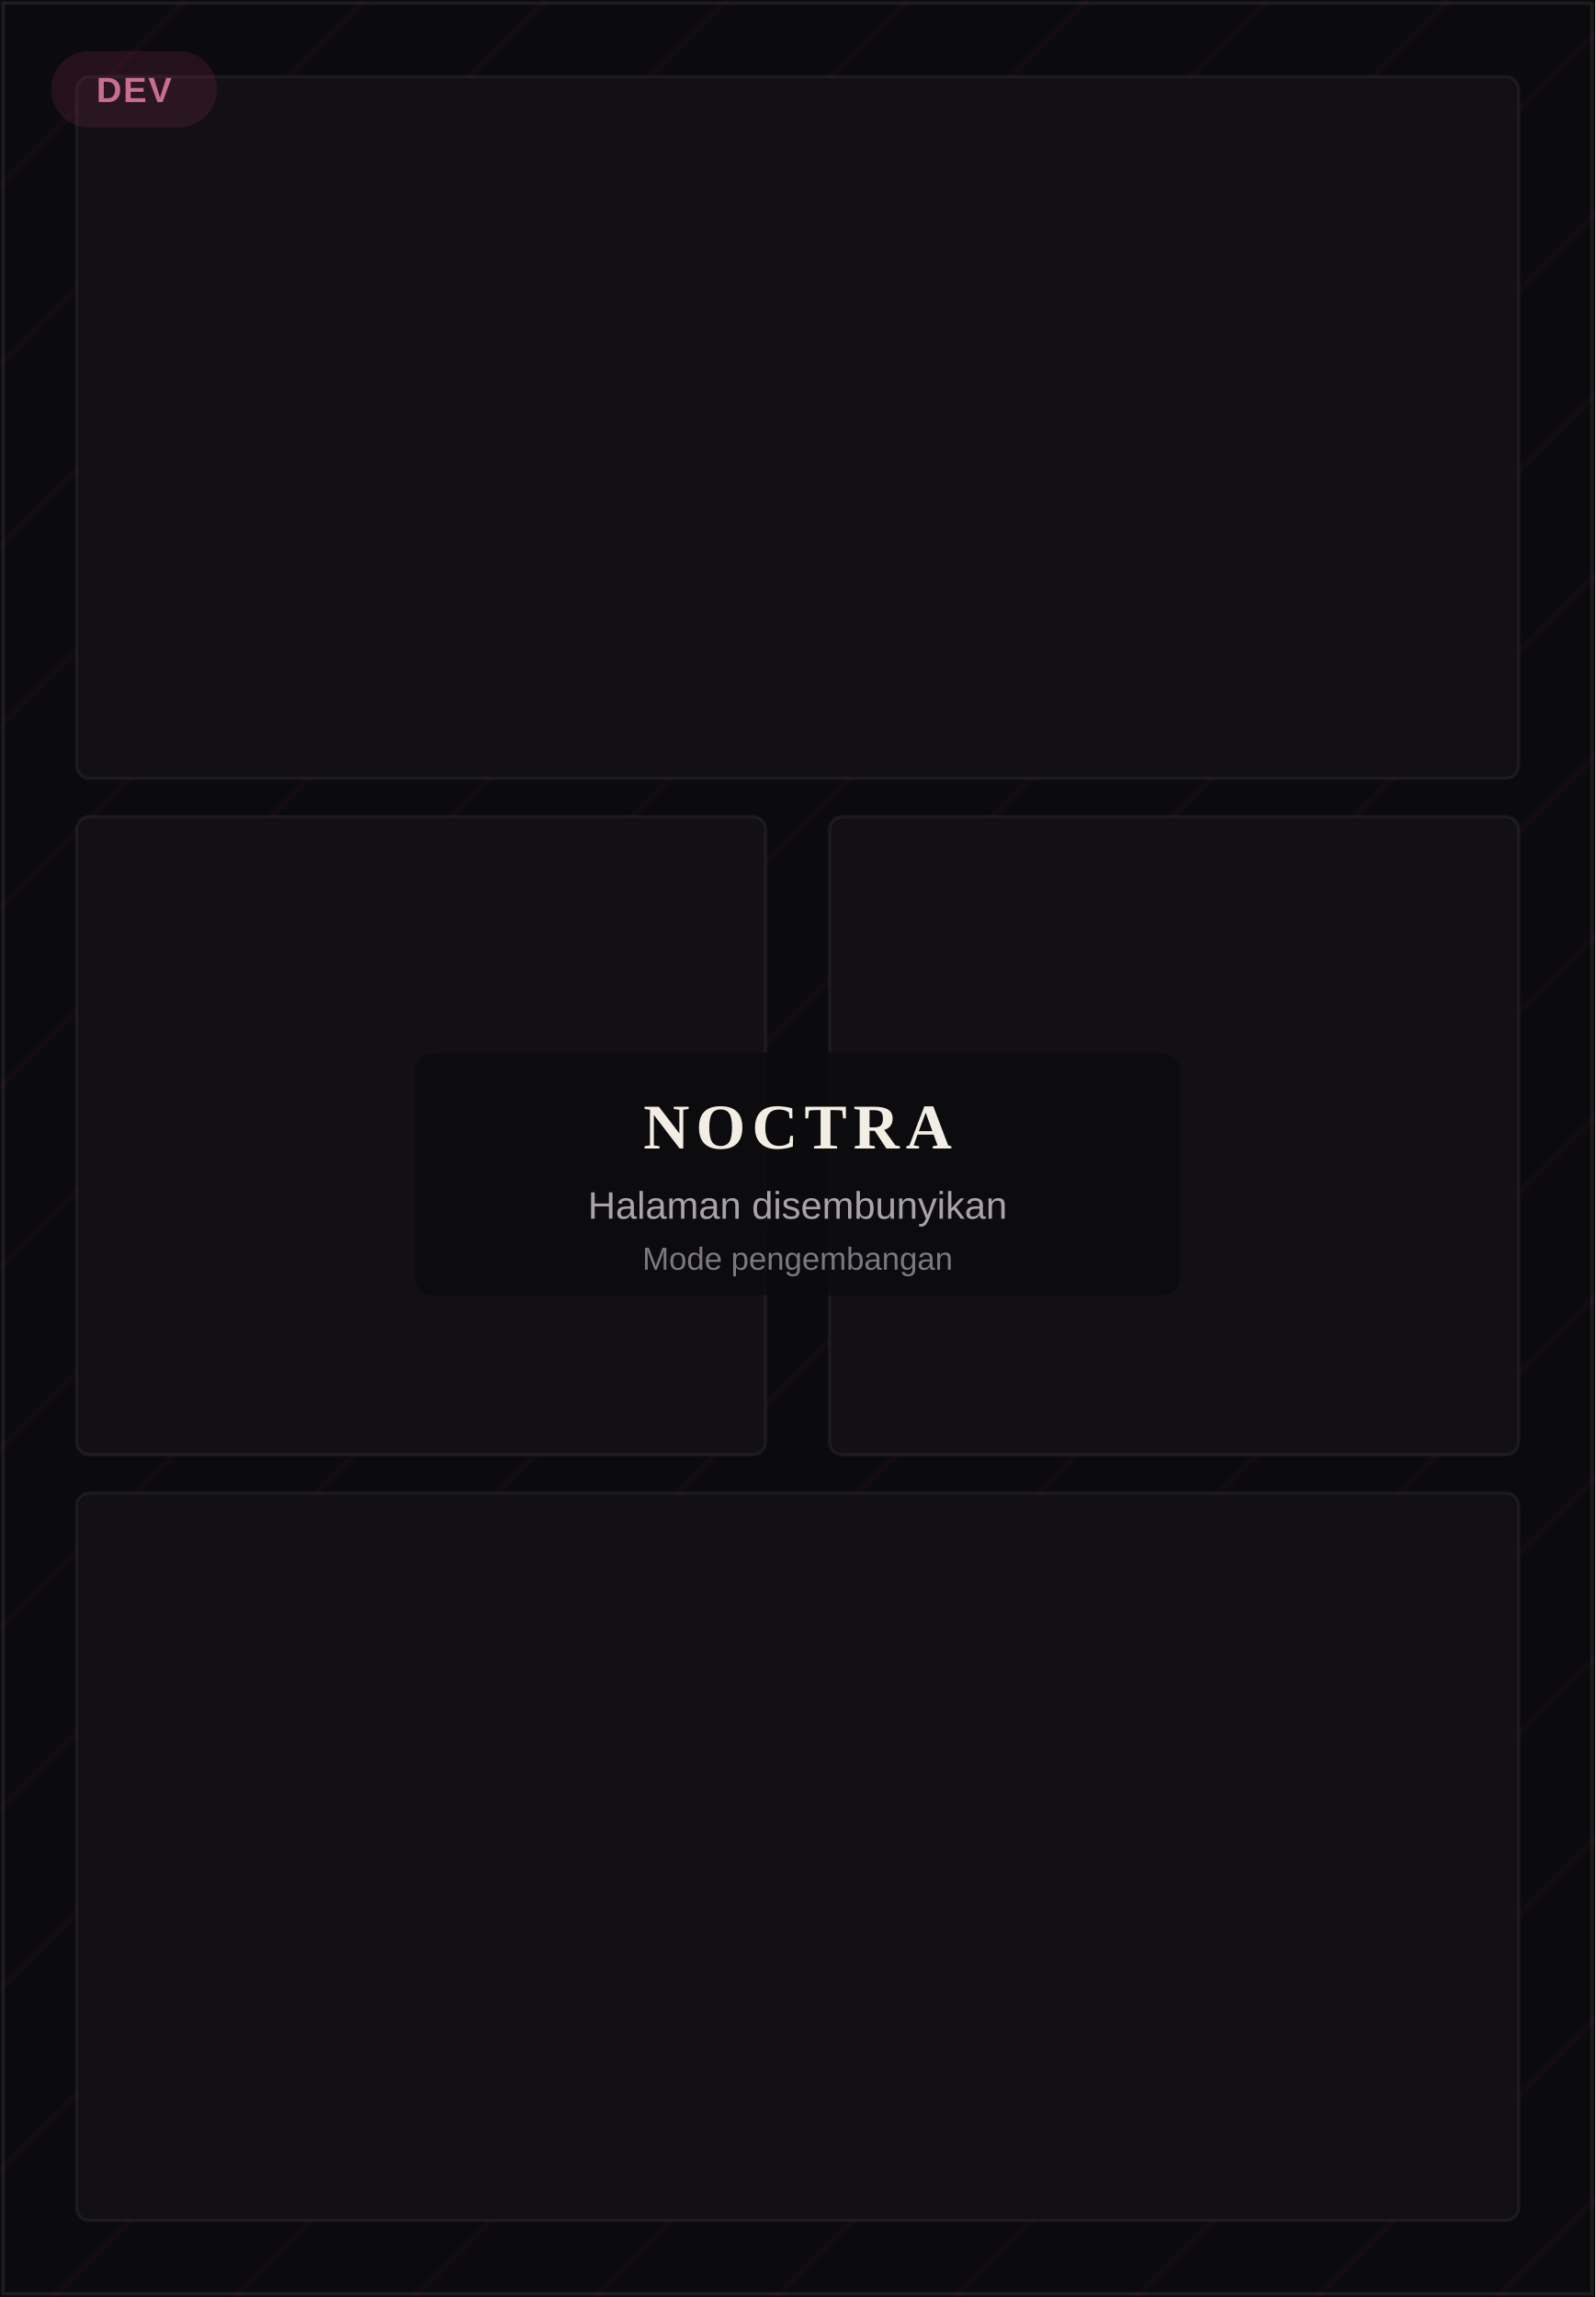
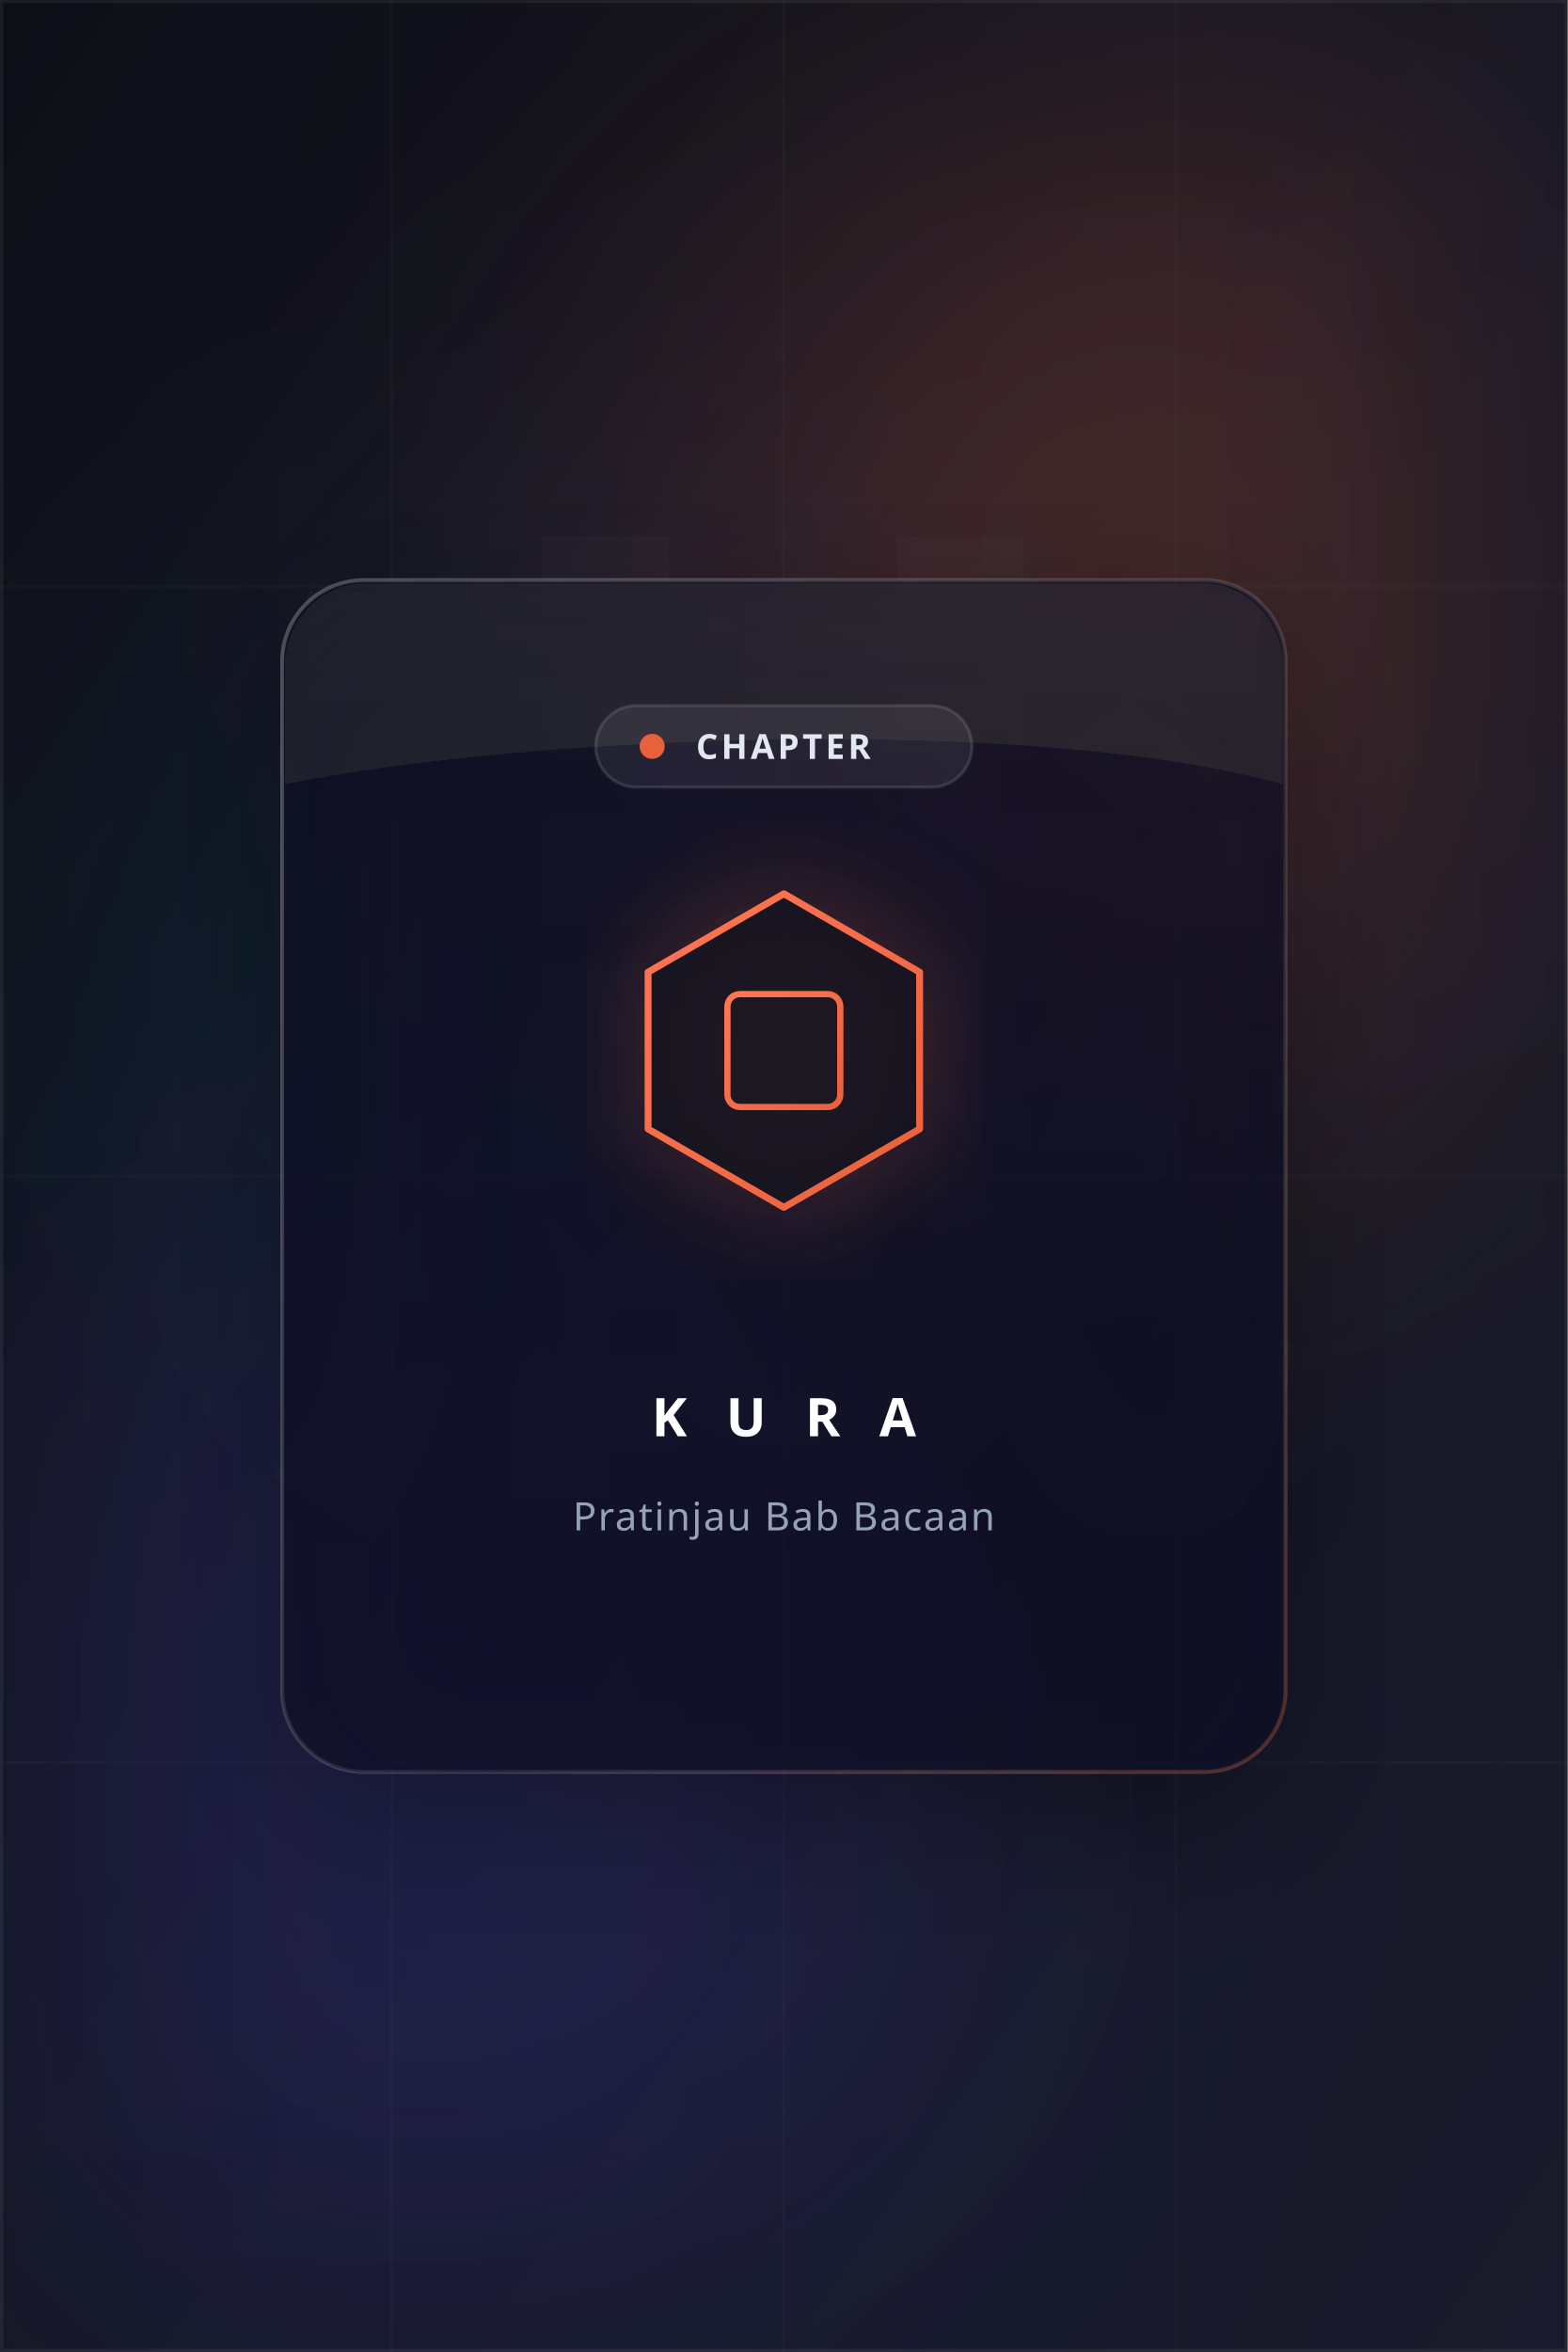
- <svg xmlns="http://www.w3.org/2000/svg" viewBox="0 0 500 720" role="img" aria-label="Halaman disembunyikan, mode pengembangan">
+ <svg xmlns="http://www.w3.org/2000/svg" viewBox="0 0 500 750" role="img" aria-label="Kura Chapter Page Placeholder">
  <defs>
-     <pattern id="stripes-page" width="40" height="40" patternTransform="rotate(45)" patternUnits="userSpaceOnUse">
-       <rect width="40" height="40" fill="#0B0A0D" />
-       <rect width="2" height="40" fill="#8E3154" opacity="0.06" />
-     </pattern>
+     <linearGradient id="bgGrad" x1="0%" y1="0%" x2="100%" y2="100%">
+       <stop offset="0%" stop-color="#0E0F17" />
+       <stop offset="50%" stop-color="#141624" />
+       <stop offset="100%" stop-color="#191B2C" />
+     </linearGradient>
+     <linearGradient id="kuraGradient" x1="0%" y1="0%" x2="100%" y2="100%">
+       <stop offset="0%" stop-color="#FF7654" />
+       <stop offset="100%" stop-color="#E8613C" />
+     </linearGradient>
+     <linearGradient id="glassBorder" x1="0%" y1="0%" x2="100%" y2="100%">
+       <stop offset="0%" stop-color="#FFFFFF" stop-opacity="0.22" />
+       <stop offset="60%" stop-color="#FFFFFF" stop-opacity="0.06" />
+       <stop offset="100%" stop-color="#E8613C" stop-opacity="0.25" />
+     </linearGradient>
+     <filter id="ambientBlur" x="-30%" y="-30%" width="160%" height="160%">
+       <feGaussianBlur stdDeviation="75" />
+     </filter>
+     <filter id="softGlow" x="-20%" y="-20%" width="140%" height="140%">
+       <feGaussianBlur stdDeviation="16" />
+     </filter>
+     <filter id="cardShadow" x="-10%" y="-10%" width="120%" height="125%">
+       <feDropShadow dx="0" dy="14" stdDeviation="24" flood-color="#000000" flood-opacity="0.5" />
+     </filter>
  </defs>
-   <rect width="500" height="720" fill="url(#stripes-page)" />
-   <rect x="1" y="1" width="498" height="718" fill="none" stroke="#F2EEE3" stroke-opacity="0.08" stroke-width="1" />
-   <g fill="#121014" stroke="#F2EEE3" stroke-opacity="0.06">
-     <rect x="24" y="24" width="452" height="220" rx="4" />
-     <rect x="24" y="256" width="216" height="200" rx="4" />
-     <rect x="260" y="256" width="216" height="200" rx="4" />
-     <rect x="24" y="468" width="452" height="228" rx="4" />
+   <rect width="500" height="750" fill="url(#bgGrad)" />
+   <g filter="url(#ambientBlur)">
+     <circle cx="380" cy="180" r="170" fill="#E8613C" fill-opacity="0.22" />
+     <circle cx="120" cy="580" r="180" fill="#4F46E5" fill-opacity="0.2" />
+     <circle cx="150" cy="300" r="110" fill="#0EA5E9" fill-opacity="0.1" />
  </g>
-   <g transform="translate(24,24) translate(-8,-8)">
-     <rect width="52" height="24" rx="12" fill="#8E3154" fill-opacity="0.2" />
-     <text x="26" y="16" text-anchor="middle" font-family="Arial, sans-serif" font-size="11" font-weight="600" letter-spacing="0.5" fill="#C96E90">DEV</text>
+   <text x="250" y="460" text-anchor="middle" font-family="'Plus Jakarta Sans', system-ui, sans-serif" font-size="340" font-weight="900" fill="#FFFFFF" fill-opacity="0.022" letter-spacing="-10">蔵</text>
+   <g stroke="#FFFFFF" stroke-opacity="0.02" stroke-width="1">
+     <line x1="125" y1="0" x2="125" y2="750" />
+     <line x1="250" y1="0" x2="250" y2="750" />
+     <line x1="375" y1="0" x2="375" y2="750" />
+     <line x1="0" y1="187" x2="500" y2="187" />
+     <line x1="0" y1="375" x2="500" y2="375" />
+     <line x1="0" y1="562" x2="500" y2="562" />
  </g>
-   <g>
-     <rect x="130" y="330" width="240" height="76" rx="6" fill="#0B0A0D" fill-opacity="0.82" />
-     <text x="250" y="360" text-anchor="middle" font-family="Georgia, 'Times New Roman', serif" font-size="20" font-weight="600" letter-spacing="2" fill="#F2EEE3">NOCTRA</text>
-     <text x="250" y="382" text-anchor="middle" font-family="Arial, sans-serif" font-size="12" fill="#A9A3A9">Halaman disembunyikan</text>
-     <text x="250" y="398" text-anchor="middle" font-family="Arial, sans-serif" font-size="10" fill="#7D7783">Mode pengembangan</text>
+   <g filter="url(#cardShadow)">
+     <rect x="90" y="185" width="320" height="380" rx="26" fill="#151726" fill-opacity="0.65" stroke="url(#glassBorder)" stroke-width="1.2" />
+     <path d="M 91,211 A 26,26 0 0,1 117,186 L 383,186 A 26,26 0 0,1 409,211 L 409,250 C 330,228 170,234 91,250 Z" fill="#FFFFFF" fill-opacity="0.04" />
  </g>
+   <g transform="translate(250, 238)">
+     <rect x="-60" y="-13" width="120" height="26" rx="13" fill="#FFFFFF" fill-opacity="0.07" stroke="#FFFFFF" stroke-opacity="0.12" stroke-width="1" />
+     <circle cx="-42" cy="0" r="4" fill="#E8613C" />
+     <text x="-28" y="4" font-family="'Plus Jakarta Sans', system-ui, sans-serif" font-size="11" font-weight="600" fill="#E2E8F0" letter-spacing="1">CHAPTER</text>
+   </g>
+   <g transform="translate(250, 335)">
+     <polygon points="0,-52 45,-26 45,26 0,52 -45,26 -45,-26" fill="#E8613C" fill-opacity="0.25" filter="url(#softGlow)" />
+     <polygon points="0,-50 43.3,-25 43.3,25 0,50 -43.3,25 -43.3,-25" fill="#12131F" fill-opacity="0.8" stroke="url(#kuraGradient)" stroke-width="2.2" stroke-linejoin="round" />
+     <g stroke="url(#kuraGradient)" stroke-width="2" fill="none" stroke-linecap="round" stroke-linejoin="round">
+       <rect x="-18" y="-18" width="36" height="36" rx="4" />
+       <line x1="-18" y1="2" x2="18" y2="2" />
+       <line x1="2" y1="-18" x2="2" y2="2" />
+       <line x1="-12" y1="-8" x2="-4" y2="-8" stroke-opacity="0.6" stroke-width="1.6" />
+       <line x1="8" y1="-8" x2="12" y2="-8" stroke-opacity="0.6" stroke-width="1.6" />
+       <line x1="-10" y1="12" x2="10" y2="12" stroke-opacity="0.6" stroke-width="1.6" />
+     </g>
+   </g>
+   <text x="250" y="458" text-anchor="middle" font-family="'Plus Jakarta Sans', system-ui, sans-serif" font-size="17" font-weight="700" letter-spacing="4" fill="#FFFFFF">K U R A</text>
+   <text x="250" y="488" text-anchor="middle" font-family="'Plus Jakarta Sans', system-ui, sans-serif" font-size="12.5" font-weight="500" fill="#94A3B8" letter-spacing="0.5">Pratinjau Bab Bacaan</text>
+   <rect x="0.5" y="0.5" width="499" height="749" rx="0" fill="none" stroke="#FFFFFF" stroke-opacity="0.06" stroke-width="1" />
</svg>
